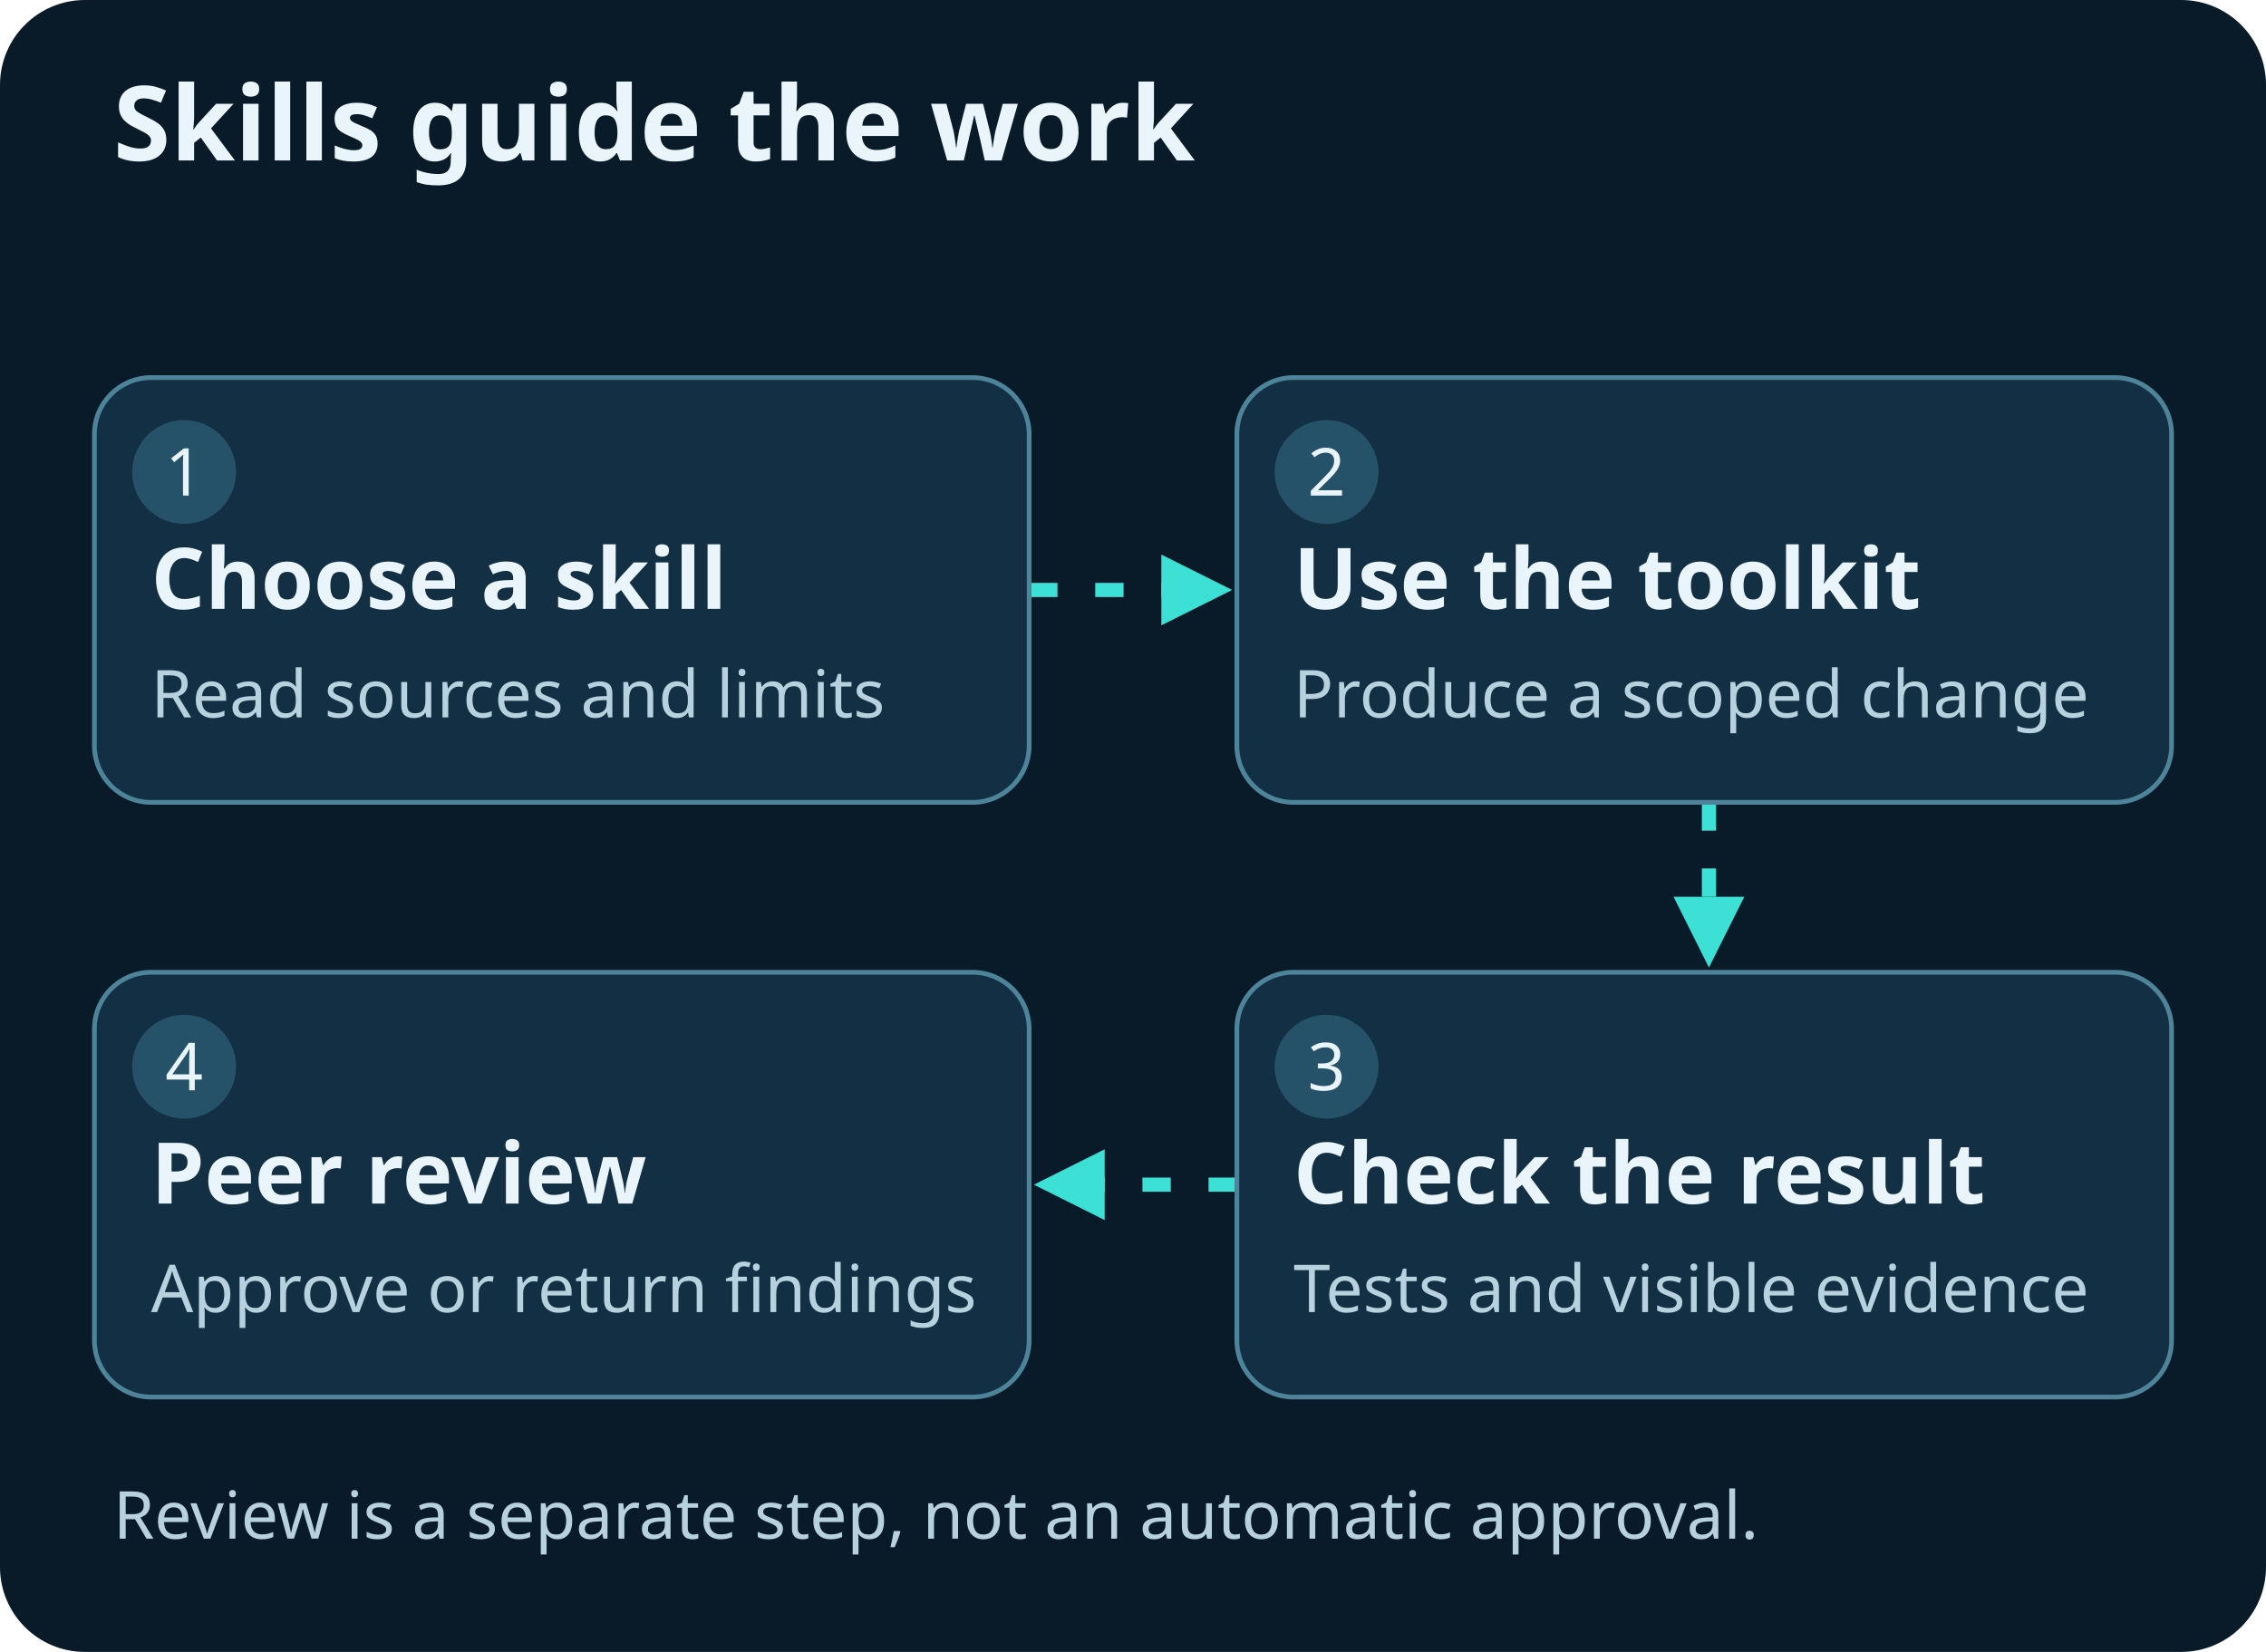
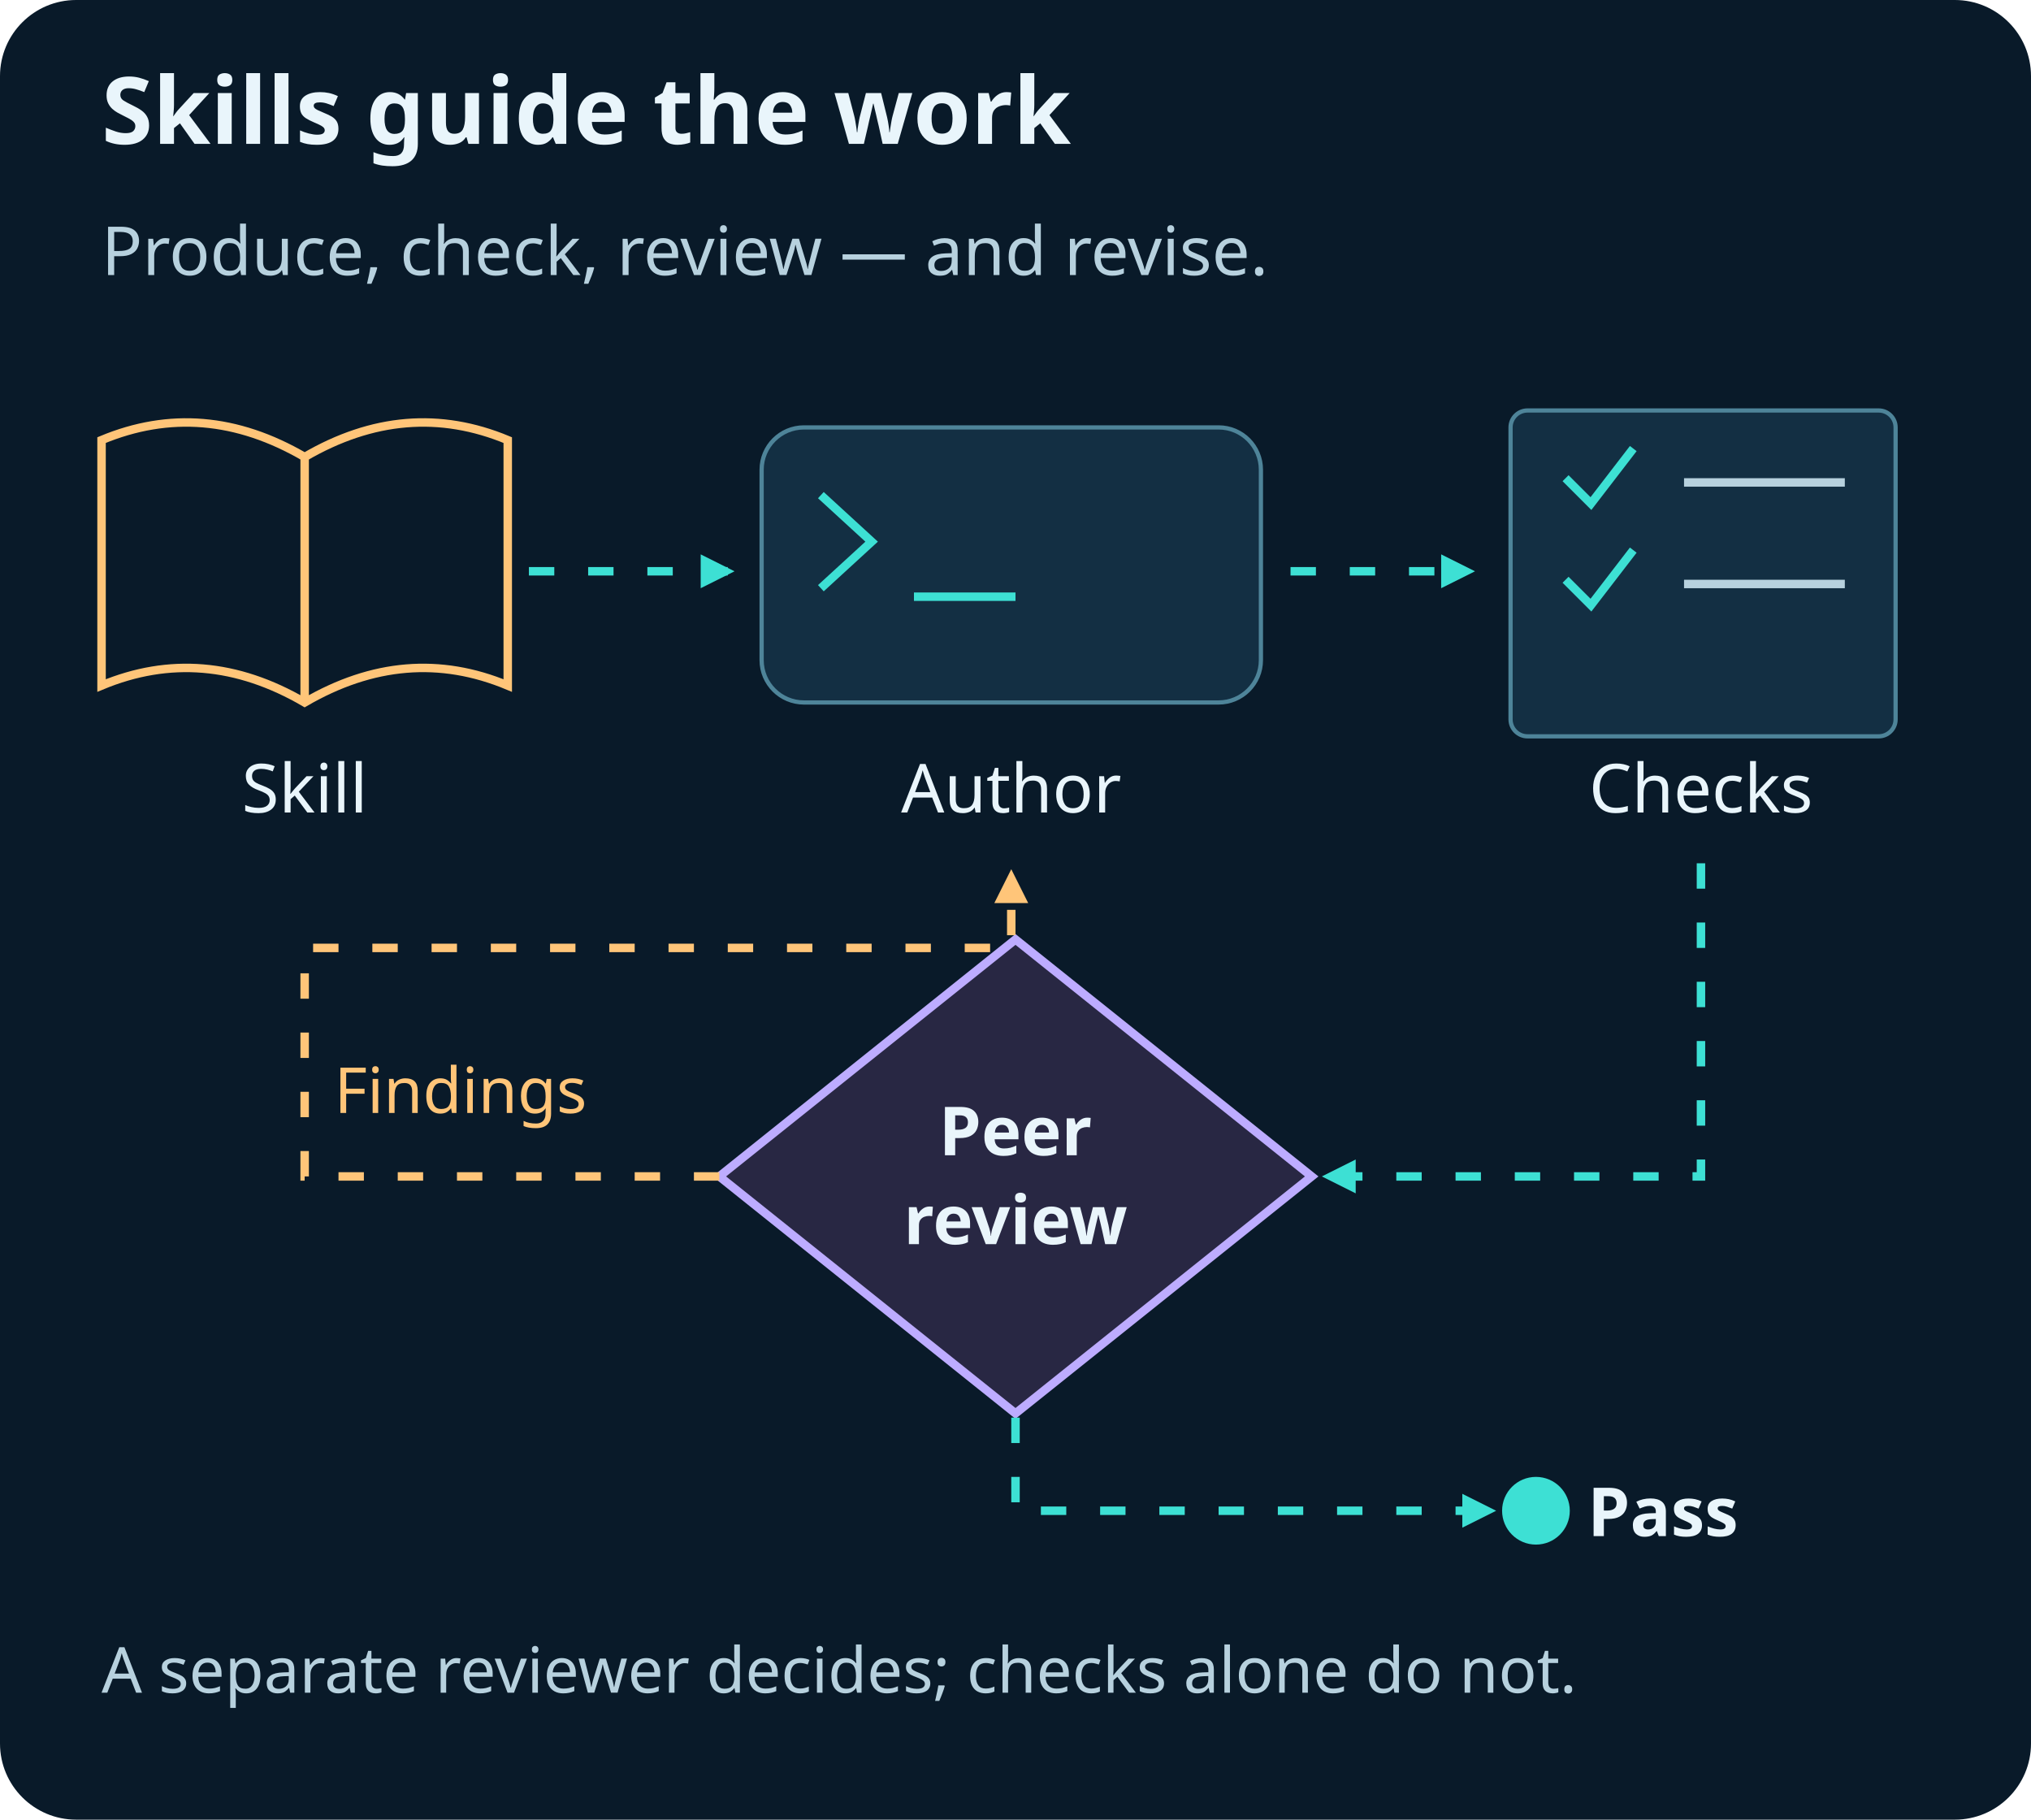
- <svg xmlns="http://www.w3.org/2000/svg" width="480" height="350" viewBox="0 0 480 350" role="img" aria-labelledby="title desc">
-   <style>text{font-family:system-ui,sans-serif;fill:#e9f5fb}.detail{fill:#b7d1de;font-size:14px}.flow{stroke:#3de0d4;stroke-width:3;stroke-dasharray:6 8;fill:none}</style>
+ <svg xmlns="http://www.w3.org/2000/svg" width="480" height="430" viewBox="0 0 480 430" role="img" aria-labelledby="title desc">
+   <style>text{font-family:system-ui,sans-serif}.flow,.return{stroke-dasharray:6 8}</style>
  <defs>
-     <marker id="arrow" viewBox="0 0 10 10" refX="8" refY="5" markerWidth="5" markerHeight="5" orient="auto">
+     <marker id="amber-arrow" viewBox="0 0 10 10" refX="8" refY="5" markerWidth="4" markerHeight="4" orient="auto">
+       <path d="M0 0L10 5L0 10Z" fill="#ffc579" />
+     </marker>
+     <marker id="arrow" viewBox="0 0 10 10" refX="8" refY="5" markerWidth="4" markerHeight="4" orient="auto-start-reverse">
      <path d="M0 0L10 5L0 10Z" fill="#3de0d4" />
    </marker>
  </defs>
-   <rect width="480" height="350" rx="18" fill="#091a29" />
-   <text x="24" y="34" font-size="22" font-weight="700">Skills guide the work</text>
-   <path class="flow" d="M218 125H258" marker-end="url(#arrow)" />
-   <path class="flow" d="M362 170V202" marker-end="url(#arrow)" />
-   <path class="flow" d="M262 251H222" marker-end="url(#arrow)" />
-   <rect x="20" y="80" width="198" height="90" rx="12" fill="#132f43" stroke="#4e8499" />
-   <circle cx="39" cy="100" r="11" fill="#265269" />
-   <text x="39" y="105" text-anchor="middle" font-size="14">1</text>
-   <text x="32" y="129" font-size="18" font-weight="600">Choose a skill</text>
-   <text class="detail" x="32" y="152">Read sources and limits</text>
-   <rect x="262" y="80" width="198" height="90" rx="12" fill="#132f43" stroke="#4e8499" />
-   <circle cx="281" cy="100" r="11" fill="#265269" />
-   <text x="281" y="105" text-anchor="middle" font-size="14">2</text>
-   <text x="274" y="129" font-size="18" font-weight="600">Use the toolkit</text>
-   <text class="detail" x="274" y="152">Produce a scoped change</text>
-   <rect x="262" y="206" width="198" height="90" rx="12" fill="#132f43" stroke="#4e8499" />
-   <circle cx="281" cy="226" r="11" fill="#265269" />
-   <text x="281" y="231" text-anchor="middle" font-size="14">3</text>
-   <text x="274" y="255" font-size="18" font-weight="600">Check the result</text>
-   <text class="detail" x="274" y="278">Tests and visible evidence</text>
-   <rect x="20" y="206" width="198" height="90" rx="12" fill="#132f43" stroke="#4e8499" />
-   <circle cx="39" cy="226" r="11" fill="#265269" />
-   <text x="39" y="231" text-anchor="middle" font-size="14">4</text>
-   <text x="32" y="255" font-size="18" font-weight="600">Peer review</text>
-   <text class="detail" x="32" y="278">Approve or return findings</text>
-   <text class="detail" x="24" y="326">Review is a separate step, not an automatic approval.</text>
+   <rect width="480" height="430" rx="18" fill="#091a29" />
+   <text x="24" y="34" font-size="22" text-anchor="start" fill="#e9f5fb" font-weight="700">Skills guide the work</text>
+   <text x="24" y="65" font-size="16" text-anchor="start" fill="#b7d1de" font-weight="400">Produce, check, review — and revise.</text>
+   <path d="M24 104Q48 94 72 108Q96 94 120 104V162Q96 152 72 166Q48 152 24 162ZM72 108V166" fill="none" stroke="#ffc579" stroke-width="2" class="" />
+   <text x="72" y="192" font-size="16" text-anchor="middle" fill="#e9f5fb" font-weight="400">Skill</text>
+   <path d="M125 135H172" fill="none" stroke="#3de0d4" stroke-width="2" class="flow" marker-end="url(#arrow)" />
+   <rect x="180" y="101" width="118" height="65" rx="10" fill="#132f43" stroke="#4e8499" />
+   <path d="M194 117L206 128L194 139M216 141H240" fill="none" stroke="#3de0d4" stroke-width="2" class="" />
+   <text x="239" y="192" font-size="16" text-anchor="middle" fill="#e9f5fb" font-weight="400">Author</text>
+   <path d="M305 135H347" fill="none" stroke="#3de0d4" stroke-width="2" class="flow" marker-end="url(#arrow)" />
+   <rect x="357" y="97" width="91" height="77" rx="4" fill="#132f43" stroke="#4e8499" />
+   <path d="M370 113L376 119L386 106M370 137L376 143L386 130" fill="none" stroke="#3de0d4" stroke-width="2" class="check" />
+   <path d="M398 114H436M398 138H436" fill="none" stroke="#b7d1de" stroke-width="2" class="" />
+   <text x="402" y="192" font-size="16" text-anchor="middle" fill="#e9f5fb" font-weight="400">Checks</text>
+   <path d="M402 204V278H314" fill="none" stroke="#3de0d4" stroke-width="2" class="flow" marker-end="url(#arrow)" />
+   <path d="M240 222L310 278L240 334L170 278Z" fill="#282743" stroke="#bdacff" stroke-width="2" />
+   <text x="240" y="273" font-size="16" text-anchor="middle" fill="#e9f5fb" font-weight="600">Peer</text>
+   <text x="240" y="294" font-size="16" text-anchor="middle" fill="#e9f5fb" font-weight="600">review</text>
+   <path d="M170 278H72V224H239V207" fill="none" stroke="#ffc579" stroke-width="2" class="return" marker-end="url(#amber-arrow)" />
+   <text x="79" y="263" font-size="15" text-anchor="start" fill="#ffc579" font-weight="400">Findings</text>
+   <path d="M240 335V357H352" fill="none" stroke="#3de0d4" stroke-width="2" class="flow" marker-end="url(#arrow)" />
+   <text x="393" y="363" font-size="16" text-anchor="middle" fill="#e9f5fb" font-weight="600">Pass</text>
+   <circle cx="363" cy="357" r="8" fill="#3de0d4" />
+   <text x="24" y="400" font-size="15" text-anchor="start" fill="#b7d1de" font-weight="400">A separate reviewer decides; checks alone do not.</text>
</svg>
